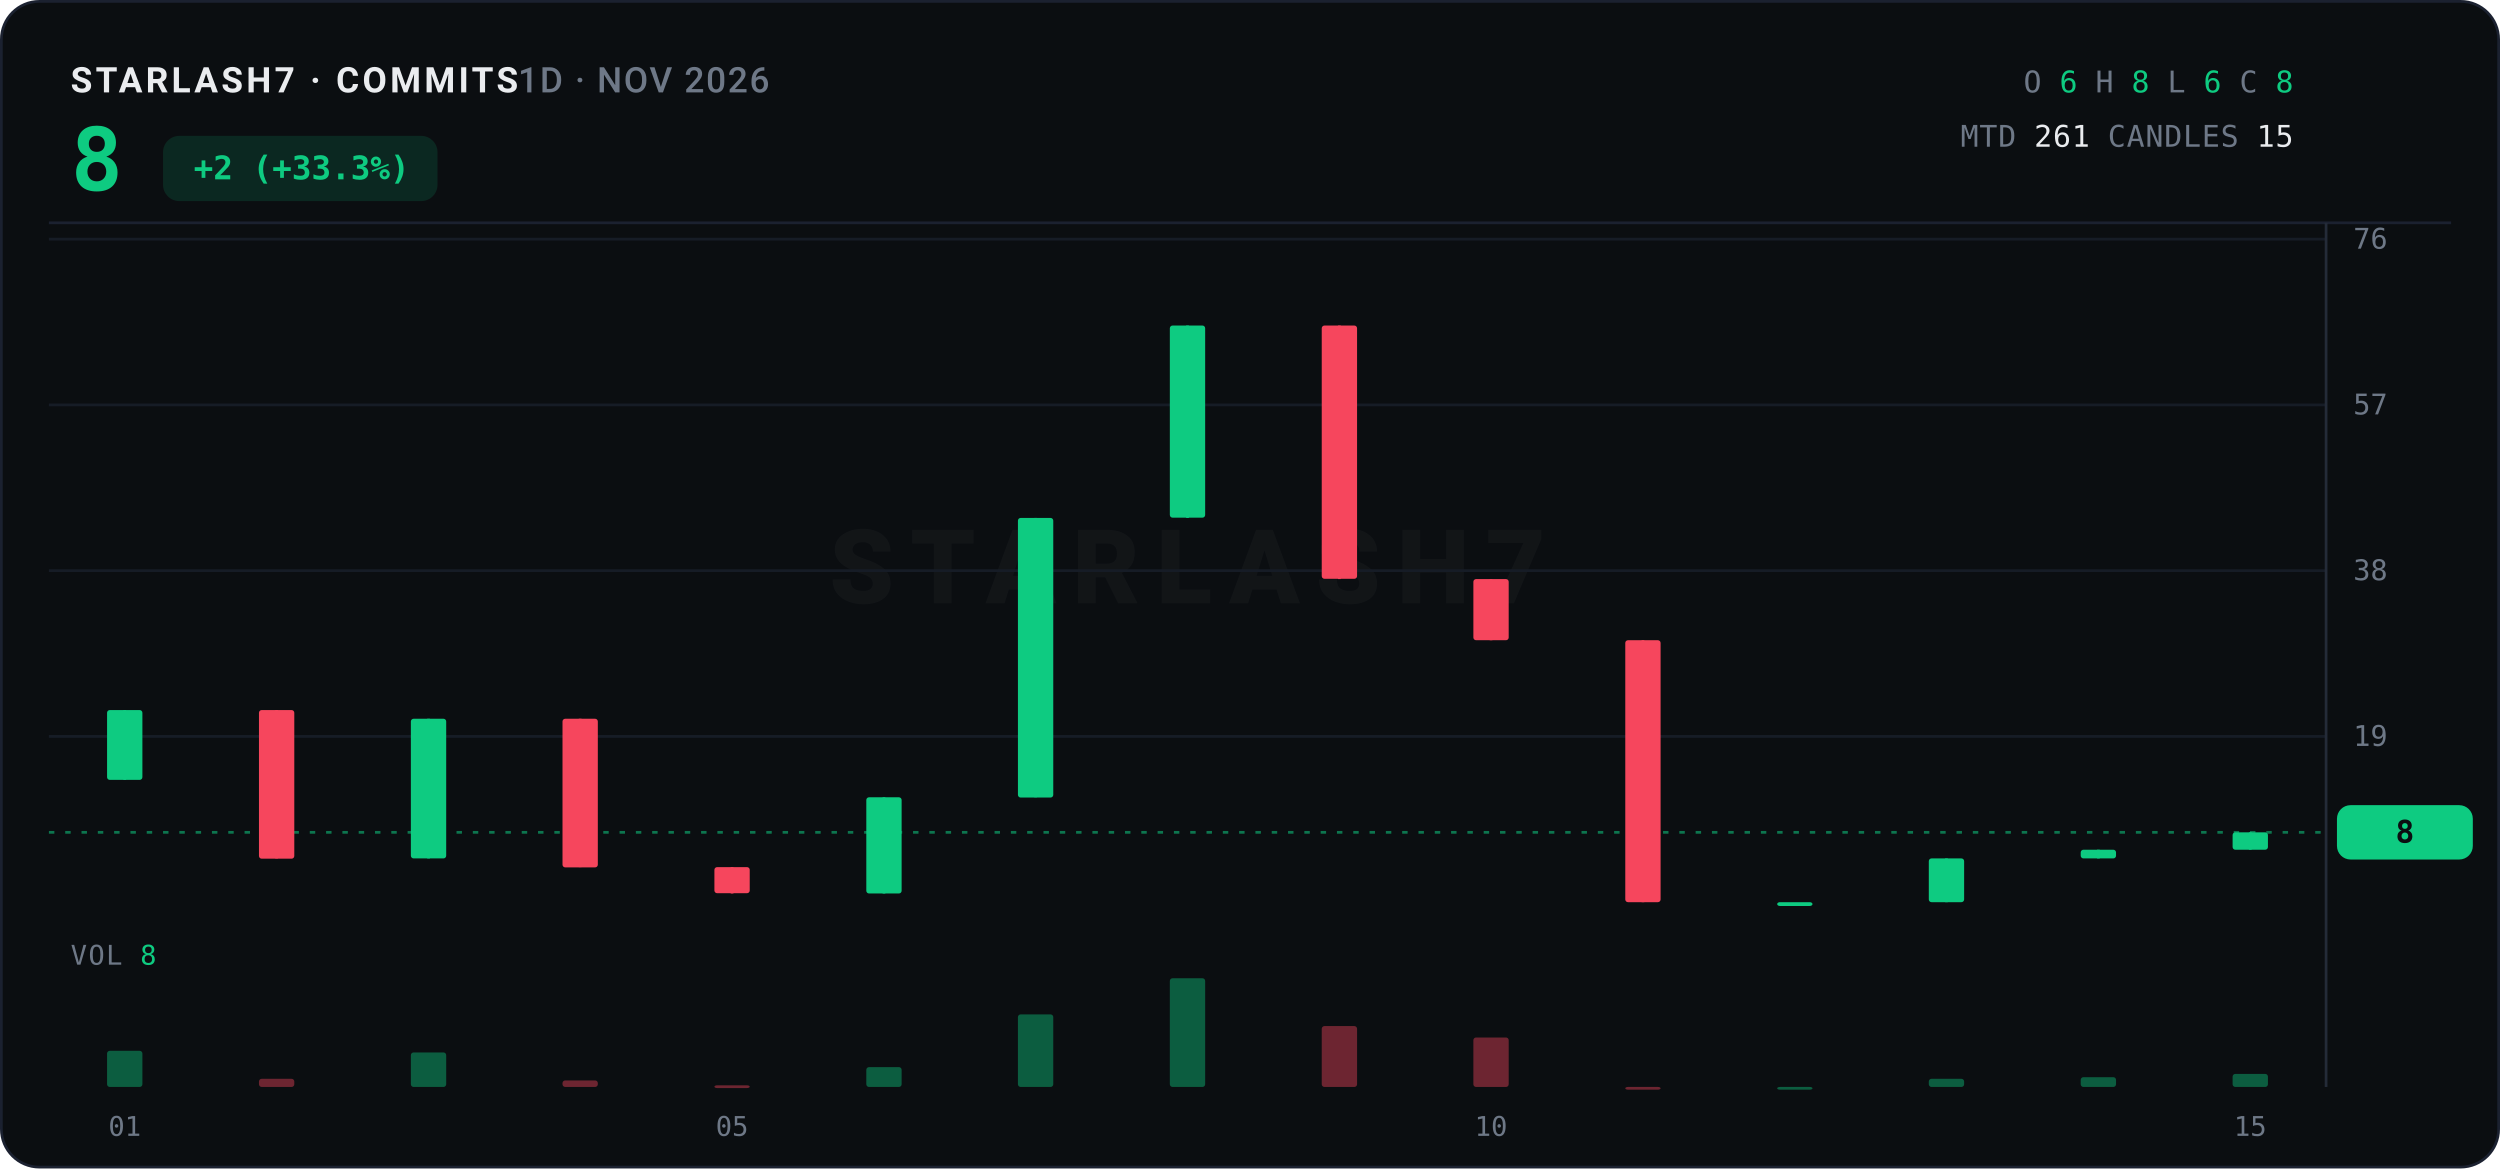
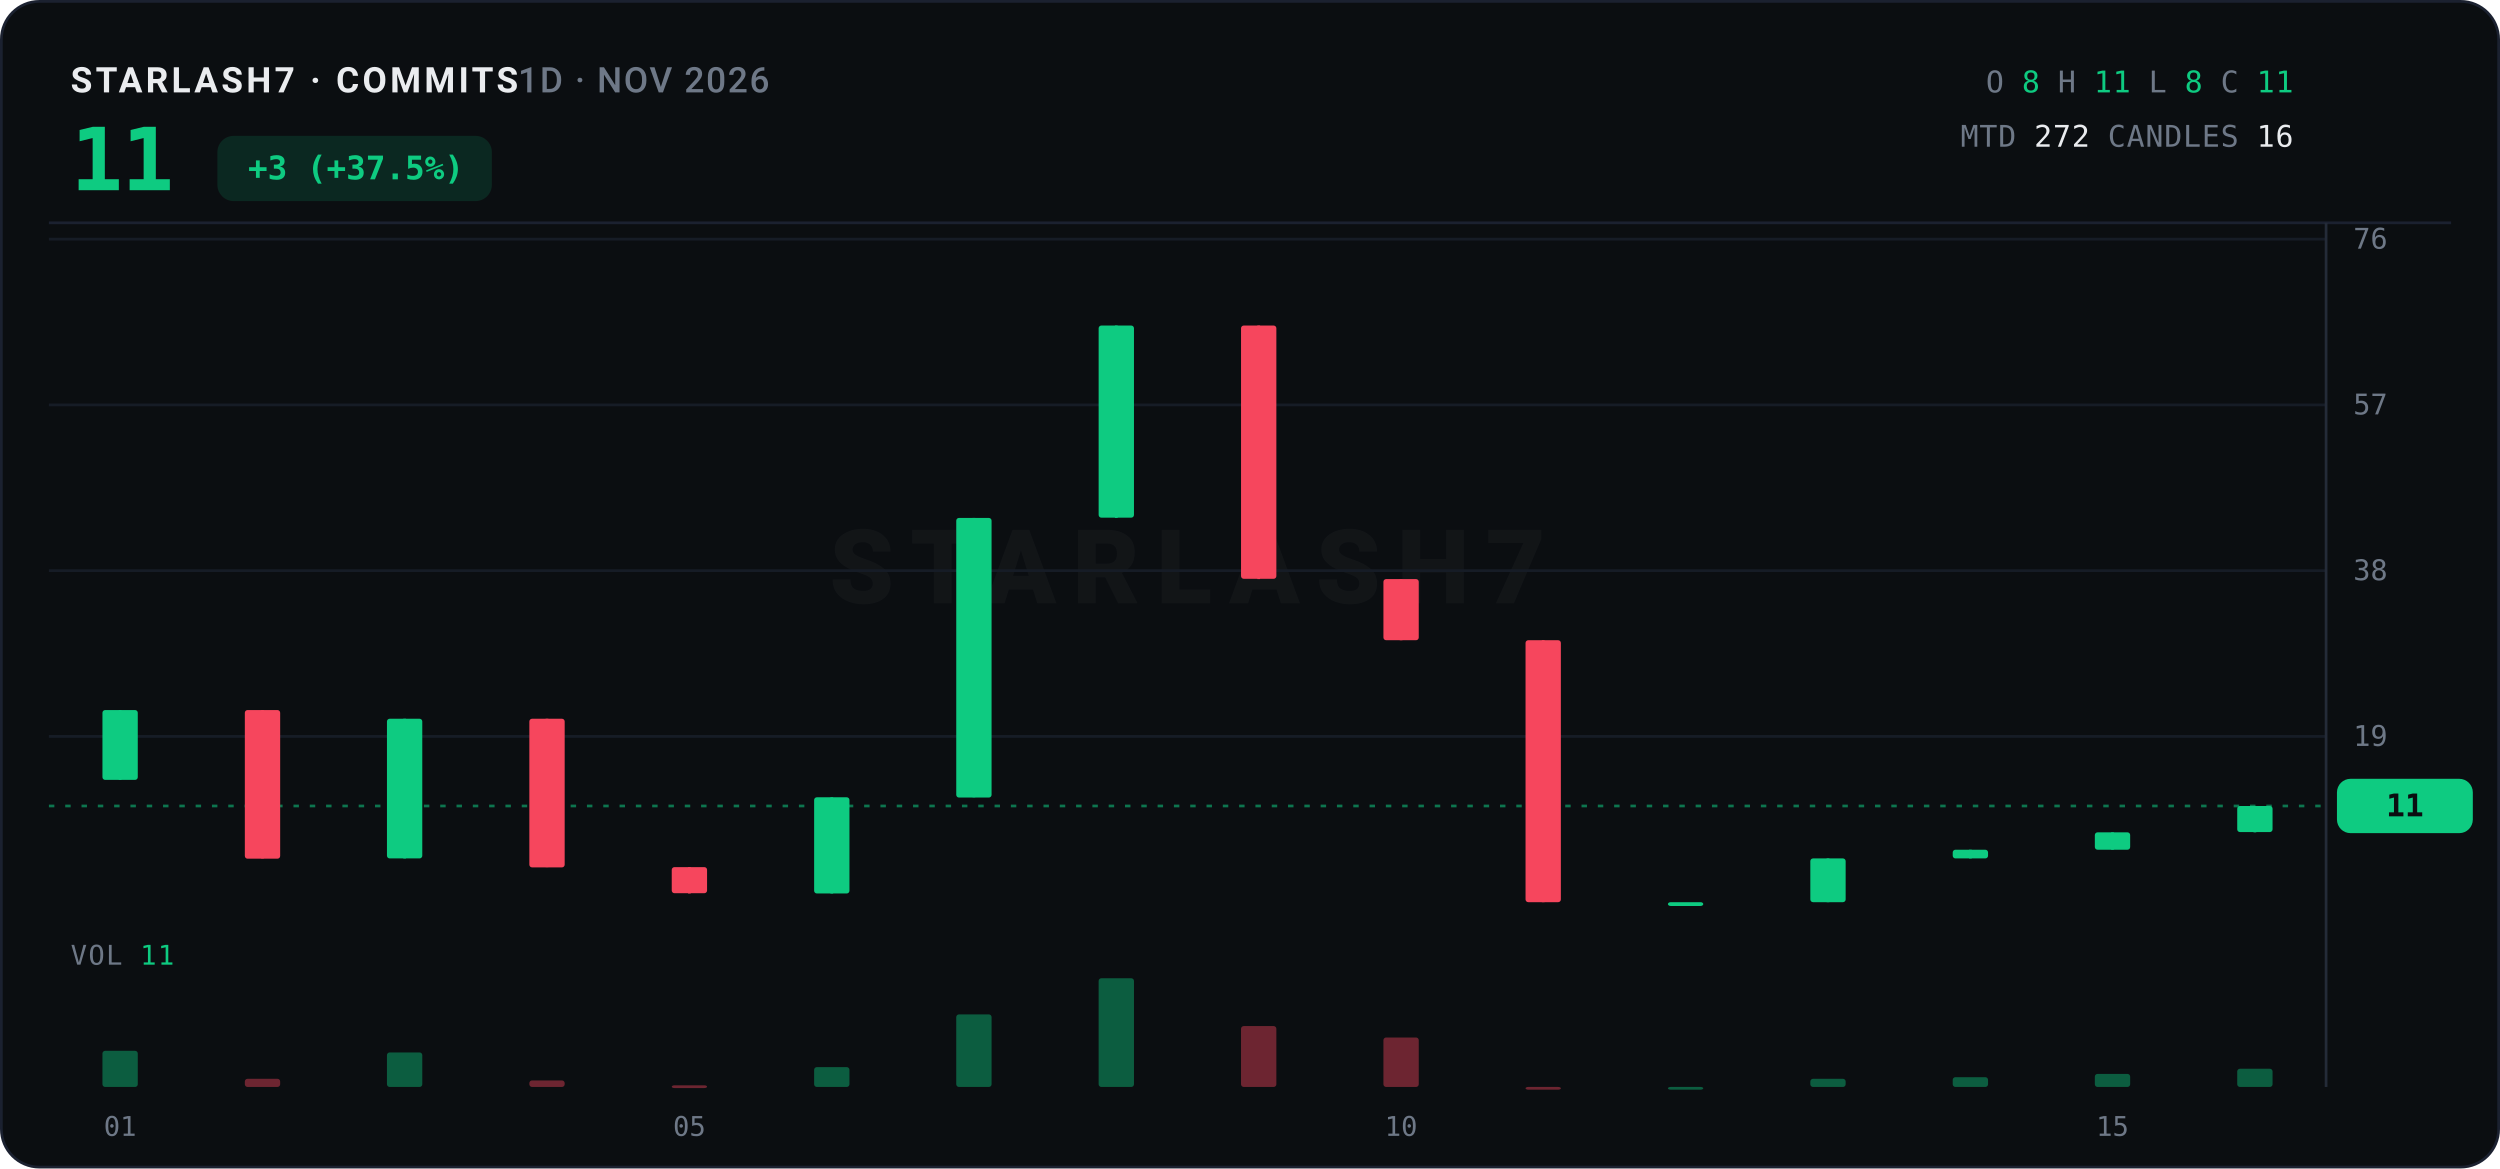
<svg xmlns="http://www.w3.org/2000/svg" width="920" height="430" viewBox="0 0 920 430">
  <rect x="0.5" y="0.5" width="919" height="429" rx="14" fill="#0B0E11" stroke="#1B2130" />
  <text x="26" y="34" font-family="ui-sans-serif,system-ui,-apple-system,'Segoe UI',Roboto,sans-serif" font-size="13" font-weight="700" letter-spacing="1.2" fill="#EAECEF">STARLASH7 · COMMITS<tspan fill="#6E7887" font-weight="500" letter-spacing="0.6">  1D · NOV 2026</tspan>
  </text>
-   <text x="26" y="70" font-family="ui-monospace,'SF Mono',SFMono-Regular,Menlo,Consolas,monospace" font-size="32" font-weight="800" fill="#0ECB81" letter-spacing="-0.5">8</text>
-   <rect x="60" y="50" width="101" height="24" rx="6" fill="#0ECB81" opacity="0.14" />
-   <text x="111" y="66" text-anchor="middle" font-family="ui-monospace,'SF Mono',SFMono-Regular,Menlo,Consolas,monospace" font-size="12" font-weight="700" fill="#0ECB81">+2 (+33.3%)</text>
+   <text x="26" y="70" font-family="ui-monospace,'SF Mono',SFMono-Regular,Menlo,Consolas,monospace" font-size="32" font-weight="800" fill="#0ECB81" letter-spacing="-0.5">11</text>
+   <rect x="80" y="50" width="101" height="24" rx="6" fill="#0ECB81" opacity="0.14" />
+   <text x="131" y="66" text-anchor="middle" font-family="ui-monospace,'SF Mono',SFMono-Regular,Menlo,Consolas,monospace" font-size="12" font-weight="700" fill="#0ECB81">+3 (+37.5%)</text>
  <text x="844" y="34" text-anchor="end" font-family="ui-monospace,'SF Mono',SFMono-Regular,Menlo,Consolas,monospace" font-size="11" letter-spacing="0.3">
    <tspan fill="#6E7887">O</tspan>
-     <tspan fill="#0ECB81">6</tspan>
+     <tspan fill="#0ECB81">8</tspan>
    <tspan fill="#6E7887">H</tspan>
+     <tspan fill="#0ECB81">11</tspan>
+     <tspan fill="#6E7887">L</tspan>
    <tspan fill="#0ECB81">8</tspan>
-     <tspan fill="#6E7887">L</tspan>
-     <tspan fill="#0ECB81">6</tspan>
    <tspan fill="#6E7887">C</tspan>
-     <tspan fill="#0ECB81">8</tspan>
+     <tspan fill="#0ECB81">11</tspan>
  </text>
  <text x="844" y="54" text-anchor="end" font-family="ui-monospace,'SF Mono',SFMono-Regular,Menlo,Consolas,monospace" font-size="11" letter-spacing="0.3">
    <tspan fill="#6E7887">MTD</tspan>
-     <tspan fill="#EAECEF">261</tspan>
+     <tspan fill="#EAECEF">272</tspan>
    <tspan fill="#6E7887">CANDLES</tspan>
-     <tspan fill="#EAECEF">15</tspan>
+     <tspan fill="#EAECEF">16</tspan>
  </text>
  <line x1="18" y1="82" x2="902" y2="82" stroke="#1B2130" stroke-width="1" />
  <text x="437.0" y="222.0" text-anchor="middle" font-family="ui-sans-serif,system-ui,-apple-system,'Segoe UI',Roboto,sans-serif" font-size="38" font-weight="800" letter-spacing="6" fill="#EAECEF" opacity="0.035">STARLASH7</text>
  <line x1="18" y1="271.0" x2="856" y2="271.0" stroke="#161C26" stroke-width="1" />
  <text x="866" y="274.5" font-family="ui-monospace,'SF Mono',SFMono-Regular,Menlo,Consolas,monospace" font-size="10.5" fill="#6E7887">19</text>
  <line x1="18" y1="210.0" x2="856" y2="210.0" stroke="#161C26" stroke-width="1" />
  <text x="866" y="213.5" font-family="ui-monospace,'SF Mono',SFMono-Regular,Menlo,Consolas,monospace" font-size="10.5" fill="#6E7887">38</text>
  <line x1="18" y1="149.0" x2="856" y2="149.0" stroke="#161C26" stroke-width="1" />
  <text x="866" y="152.5" font-family="ui-monospace,'SF Mono',SFMono-Regular,Menlo,Consolas,monospace" font-size="10.5" fill="#6E7887">57</text>
  <line x1="18" y1="88.0" x2="856" y2="88.0" stroke="#161C26" stroke-width="1" />
  <text x="866" y="91.5" font-family="ui-monospace,'SF Mono',SFMono-Regular,Menlo,Consolas,monospace" font-size="10.5" fill="#6E7887">76</text>
  <line x1="856" y1="82" x2="856" y2="400" stroke="#242B38" stroke-width="1" />
-   <line x1="18" y1="306.3" x2="856" y2="306.3" stroke="#0ECB81" stroke-width="1" stroke-dasharray="2 4" opacity="0.55" />
-   <rect x="860" y="296.3" width="50" height="20" rx="5" fill="#0ECB81" />
-   <text x="885.0" y="310.1" text-anchor="middle" font-family="ui-monospace,'SF Mono',SFMono-Regular,Menlo,Consolas,monospace" font-size="11.5" font-weight="800" fill="#0B0E11">8</text>
-   <line x1="45.9" y1="261.3" x2="45.9" y2="287.0" stroke="#0ECB81" stroke-width="1" />
-   <rect x="39.4" y="261.3" width="13.0" height="25.7" rx="1" fill="#0ECB81" />
-   <line x1="101.8" y1="261.3" x2="101.8" y2="315.9" stroke="#F6465D" stroke-width="1" />
-   <rect x="95.3" y="261.3" width="13.0" height="54.7" rx="1" fill="#F6465D" />
-   <line x1="157.7" y1="264.5" x2="157.7" y2="315.9" stroke="#0ECB81" stroke-width="1" />
-   <rect x="151.2" y="264.5" width="13.0" height="51.4" rx="1" fill="#0ECB81" />
-   <line x1="213.5" y1="264.5" x2="213.5" y2="319.1" stroke="#F6465D" stroke-width="1" />
-   <rect x="207.0" y="264.5" width="13.0" height="54.7" rx="1" fill="#F6465D" />
-   <line x1="269.4" y1="319.1" x2="269.4" y2="328.8" stroke="#F6465D" stroke-width="1" />
-   <rect x="262.9" y="319.1" width="13.0" height="9.6" rx="1" fill="#F6465D" />
-   <line x1="325.3" y1="293.4" x2="325.3" y2="328.8" stroke="#0ECB81" stroke-width="1" />
-   <rect x="318.8" y="293.4" width="13.0" height="35.4" rx="1" fill="#0ECB81" />
-   <line x1="381.1" y1="190.6" x2="381.1" y2="293.4" stroke="#0ECB81" stroke-width="1" />
-   <rect x="374.6" y="190.6" width="13.0" height="102.9" rx="1" fill="#0ECB81" />
-   <line x1="437.0" y1="119.8" x2="437.0" y2="190.6" stroke="#0ECB81" stroke-width="1" />
-   <rect x="430.5" y="119.8" width="13.0" height="70.7" rx="1" fill="#0ECB81" />
-   <line x1="492.9" y1="119.8" x2="492.9" y2="213.1" stroke="#F6465D" stroke-width="1" />
-   <rect x="486.4" y="119.8" width="13.0" height="93.2" rx="1" fill="#F6465D" />
-   <line x1="548.7" y1="213.1" x2="548.7" y2="235.6" stroke="#F6465D" stroke-width="1" />
-   <rect x="542.2" y="213.1" width="13.0" height="22.5" rx="1" fill="#F6465D" />
-   <line x1="604.6" y1="235.6" x2="604.6" y2="332.0" stroke="#F6465D" stroke-width="1" />
-   <rect x="598.1" y="235.6" width="13.0" height="96.4" rx="1" fill="#F6465D" />
-   <line x1="660.5" y1="332.0" x2="660.5" y2="332.0" stroke="#0ECB81" stroke-width="1" />
-   <rect x="654.0" y="332.0" width="13.0" height="1.4" rx="1" fill="#0ECB81" />
-   <line x1="716.3" y1="315.9" x2="716.3" y2="332.0" stroke="#0ECB81" stroke-width="1" />
-   <rect x="709.8" y="315.9" width="13.0" height="16.1" rx="1" fill="#0ECB81" />
-   <line x1="772.2" y1="312.7" x2="772.2" y2="315.9" stroke="#0ECB81" stroke-width="1" />
-   <rect x="765.7" y="312.7" width="13.0" height="3.2" rx="1" fill="#0ECB81" />
-   <line x1="828.1" y1="306.3" x2="828.1" y2="312.7" stroke="#0ECB81" stroke-width="1" />
-   <rect x="821.6" y="306.3" width="13.0" height="6.4" rx="1" fill="#0ECB81" />
-   <text x="26" y="355" font-family="ui-monospace,'SF Mono',SFMono-Regular,Menlo,Consolas,monospace" font-size="10" letter-spacing="0.5" fill="#6E7887">VOL <tspan fill="#0ECB81">8</tspan>
+   <line x1="18" y1="296.6" x2="856" y2="296.6" stroke="#0ECB81" stroke-width="1" stroke-dasharray="2 4" opacity="0.55" />
+   <rect x="860" y="286.6" width="50" height="20" rx="5" fill="#0ECB81" />
+   <text x="885.0" y="300.4" text-anchor="middle" font-family="ui-monospace,'SF Mono',SFMono-Regular,Menlo,Consolas,monospace" font-size="11.5" font-weight="800" fill="#0B0E11">11</text>
+   <line x1="44.2" y1="261.3" x2="44.2" y2="287.0" stroke="#0ECB81" stroke-width="1" />
+   <rect x="37.7" y="261.3" width="13.0" height="25.7" rx="1" fill="#0ECB81" />
+   <line x1="96.6" y1="261.3" x2="96.6" y2="315.9" stroke="#F6465D" stroke-width="1" />
+   <rect x="90.1" y="261.3" width="13.0" height="54.7" rx="1" fill="#F6465D" />
+   <line x1="148.9" y1="264.5" x2="148.9" y2="315.9" stroke="#0ECB81" stroke-width="1" />
+   <rect x="142.4" y="264.5" width="13.0" height="51.4" rx="1" fill="#0ECB81" />
+   <line x1="201.3" y1="264.5" x2="201.3" y2="319.1" stroke="#F6465D" stroke-width="1" />
+   <rect x="194.8" y="264.5" width="13.0" height="54.7" rx="1" fill="#F6465D" />
+   <line x1="253.7" y1="319.1" x2="253.7" y2="328.8" stroke="#F6465D" stroke-width="1" />
+   <rect x="247.2" y="319.1" width="13.0" height="9.6" rx="1" fill="#F6465D" />
+   <line x1="306.1" y1="293.4" x2="306.1" y2="328.8" stroke="#0ECB81" stroke-width="1" />
+   <rect x="299.6" y="293.4" width="13.0" height="35.4" rx="1" fill="#0ECB81" />
+   <line x1="358.4" y1="190.6" x2="358.4" y2="293.4" stroke="#0ECB81" stroke-width="1" />
+   <rect x="351.9" y="190.6" width="13.0" height="102.9" rx="1" fill="#0ECB81" />
+   <line x1="410.8" y1="119.8" x2="410.8" y2="190.6" stroke="#0ECB81" stroke-width="1" />
+   <rect x="404.3" y="119.8" width="13.0" height="70.7" rx="1" fill="#0ECB81" />
+   <line x1="463.2" y1="119.8" x2="463.2" y2="213.1" stroke="#F6465D" stroke-width="1" />
+   <rect x="456.7" y="119.8" width="13.0" height="93.2" rx="1" fill="#F6465D" />
+   <line x1="515.6" y1="213.1" x2="515.6" y2="235.6" stroke="#F6465D" stroke-width="1" />
+   <rect x="509.1" y="213.1" width="13.0" height="22.5" rx="1" fill="#F6465D" />
+   <line x1="567.9" y1="235.6" x2="567.9" y2="332.0" stroke="#F6465D" stroke-width="1" />
+   <rect x="561.4" y="235.6" width="13.0" height="96.4" rx="1" fill="#F6465D" />
+   <line x1="620.3" y1="332.0" x2="620.3" y2="332.0" stroke="#0ECB81" stroke-width="1" />
+   <rect x="613.8" y="332.0" width="13.0" height="1.4" rx="1" fill="#0ECB81" />
+   <line x1="672.7" y1="315.9" x2="672.7" y2="332.0" stroke="#0ECB81" stroke-width="1" />
+   <rect x="666.2" y="315.9" width="13.0" height="16.1" rx="1" fill="#0ECB81" />
+   <line x1="725.1" y1="312.7" x2="725.1" y2="315.9" stroke="#0ECB81" stroke-width="1" />
+   <rect x="718.6" y="312.7" width="13.0" height="3.2" rx="1" fill="#0ECB81" />
+   <line x1="777.4" y1="306.3" x2="777.4" y2="312.7" stroke="#0ECB81" stroke-width="1" />
+   <rect x="770.9" y="306.3" width="13.0" height="6.4" rx="1" fill="#0ECB81" />
+   <line x1="829.8" y1="296.6" x2="829.8" y2="306.3" stroke="#0ECB81" stroke-width="1" />
+   <rect x="823.3" y="296.6" width="13.0" height="9.6" rx="1" fill="#0ECB81" />
+   <text x="26" y="355" font-family="ui-monospace,'SF Mono',SFMono-Regular,Menlo,Consolas,monospace" font-size="10" letter-spacing="0.5" fill="#6E7887">VOL <tspan fill="#0ECB81">11</tspan>
  </text>
-   <rect x="39.4" y="386.7" width="13.0" height="13.3" rx="1" fill="#0ECB81" opacity="0.42" />
-   <rect x="95.3" y="397.0" width="13.0" height="3.0" rx="1" fill="#F6465D" opacity="0.42" />
-   <rect x="151.2" y="387.3" width="13.0" height="12.7" rx="1" fill="#0ECB81" opacity="0.42" />
-   <rect x="207.0" y="397.6" width="13.0" height="2.4" rx="1" fill="#F6465D" opacity="0.42" />
-   <rect x="262.9" y="399.4" width="13.0" height="1.0" rx="1" fill="#F6465D" opacity="0.42" />
-   <rect x="318.8" y="392.7" width="13.0" height="7.3" rx="1" fill="#0ECB81" opacity="0.42" />
-   <rect x="374.6" y="373.3" width="13.0" height="26.7" rx="1" fill="#0ECB81" opacity="0.42" />
-   <rect x="430.5" y="360.0" width="13.0" height="40.0" rx="1" fill="#0ECB81" opacity="0.42" />
-   <rect x="486.4" y="377.6" width="13.0" height="22.4" rx="1" fill="#F6465D" opacity="0.42" />
-   <rect x="542.2" y="381.8" width="13.0" height="18.2" rx="1" fill="#F6465D" opacity="0.42" />
-   <rect x="598.1" y="400.0" width="13.0" height="1.0" rx="1" fill="#F6465D" opacity="0.42" />
-   <rect x="654.0" y="400.0" width="13.0" height="1.0" rx="1" fill="#0ECB81" opacity="0.42" />
-   <rect x="709.8" y="397.0" width="13.0" height="3.0" rx="1" fill="#0ECB81" opacity="0.42" />
-   <rect x="765.7" y="396.4" width="13.0" height="3.6" rx="1" fill="#0ECB81" opacity="0.42" />
-   <rect x="821.6" y="395.2" width="13.0" height="4.8" rx="1" fill="#0ECB81" opacity="0.42" />
-   <text x="45.9" y="418" text-anchor="middle" font-family="ui-monospace,'SF Mono',SFMono-Regular,Menlo,Consolas,monospace" font-size="10" fill="#6E7887">01</text>
-   <text x="269.4" y="418" text-anchor="middle" font-family="ui-monospace,'SF Mono',SFMono-Regular,Menlo,Consolas,monospace" font-size="10" fill="#6E7887">05</text>
-   <text x="548.7" y="418" text-anchor="middle" font-family="ui-monospace,'SF Mono',SFMono-Regular,Menlo,Consolas,monospace" font-size="10" fill="#6E7887">10</text>
-   <text x="828.1" y="418" text-anchor="middle" font-family="ui-monospace,'SF Mono',SFMono-Regular,Menlo,Consolas,monospace" font-size="10" fill="#6E7887">15</text>
+   <rect x="37.7" y="386.7" width="13.0" height="13.3" rx="1" fill="#0ECB81" opacity="0.42" />
+   <rect x="90.1" y="397.0" width="13.0" height="3.0" rx="1" fill="#F6465D" opacity="0.42" />
+   <rect x="142.4" y="387.3" width="13.0" height="12.7" rx="1" fill="#0ECB81" opacity="0.42" />
+   <rect x="194.8" y="397.6" width="13.0" height="2.4" rx="1" fill="#F6465D" opacity="0.42" />
+   <rect x="247.2" y="399.4" width="13.0" height="1.0" rx="1" fill="#F6465D" opacity="0.42" />
+   <rect x="299.6" y="392.7" width="13.0" height="7.3" rx="1" fill="#0ECB81" opacity="0.42" />
+   <rect x="351.9" y="373.3" width="13.0" height="26.7" rx="1" fill="#0ECB81" opacity="0.42" />
+   <rect x="404.3" y="360.0" width="13.0" height="40.0" rx="1" fill="#0ECB81" opacity="0.42" />
+   <rect x="456.7" y="377.6" width="13.0" height="22.4" rx="1" fill="#F6465D" opacity="0.42" />
+   <rect x="509.1" y="381.8" width="13.0" height="18.2" rx="1" fill="#F6465D" opacity="0.42" />
+   <rect x="561.4" y="400.0" width="13.0" height="1.0" rx="1" fill="#F6465D" opacity="0.42" />
+   <rect x="613.8" y="400.0" width="13.0" height="1.0" rx="1" fill="#0ECB81" opacity="0.42" />
+   <rect x="666.2" y="397.0" width="13.0" height="3.0" rx="1" fill="#0ECB81" opacity="0.42" />
+   <rect x="718.6" y="396.4" width="13.0" height="3.6" rx="1" fill="#0ECB81" opacity="0.42" />
+   <rect x="770.9" y="395.2" width="13.0" height="4.8" rx="1" fill="#0ECB81" opacity="0.42" />
+   <rect x="823.3" y="393.3" width="13.0" height="6.7" rx="1" fill="#0ECB81" opacity="0.42" />
+   <text x="44.2" y="418" text-anchor="middle" font-family="ui-monospace,'SF Mono',SFMono-Regular,Menlo,Consolas,monospace" font-size="10" fill="#6E7887">01</text>
+   <text x="253.7" y="418" text-anchor="middle" font-family="ui-monospace,'SF Mono',SFMono-Regular,Menlo,Consolas,monospace" font-size="10" fill="#6E7887">05</text>
+   <text x="515.6" y="418" text-anchor="middle" font-family="ui-monospace,'SF Mono',SFMono-Regular,Menlo,Consolas,monospace" font-size="10" fill="#6E7887">10</text>
+   <text x="777.4" y="418" text-anchor="middle" font-family="ui-monospace,'SF Mono',SFMono-Regular,Menlo,Consolas,monospace" font-size="10" fill="#6E7887">15</text>
</svg>
